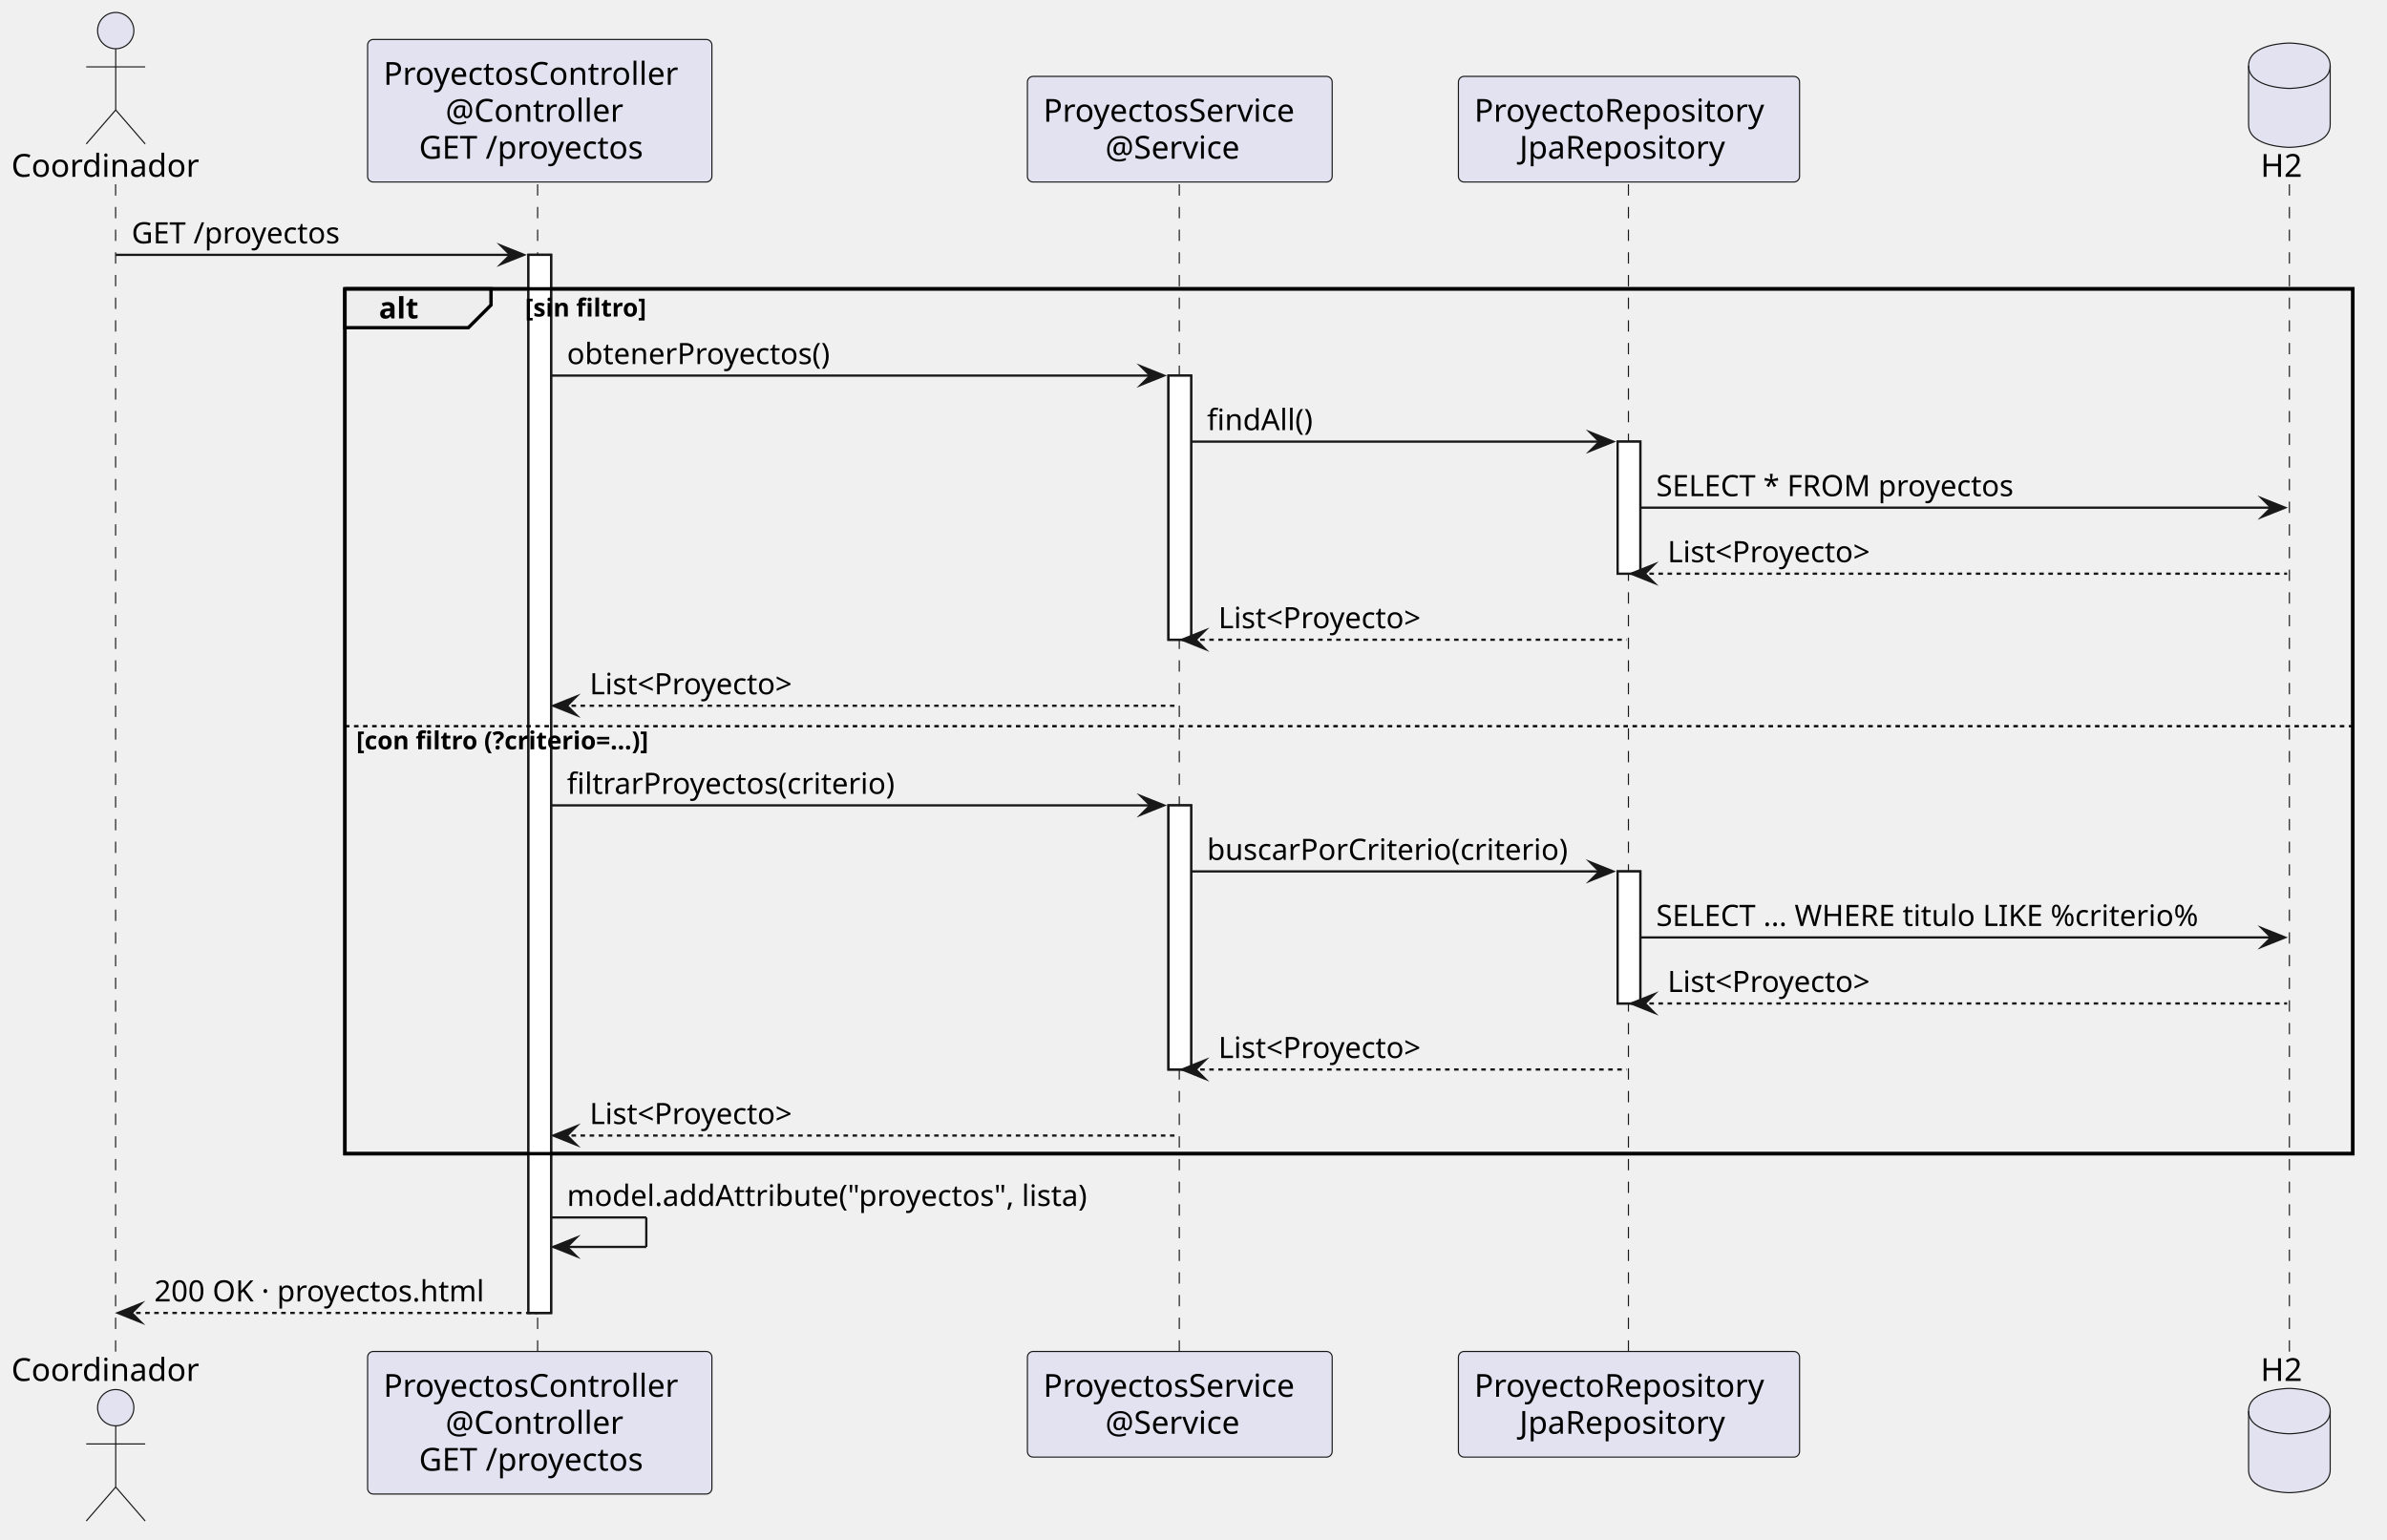
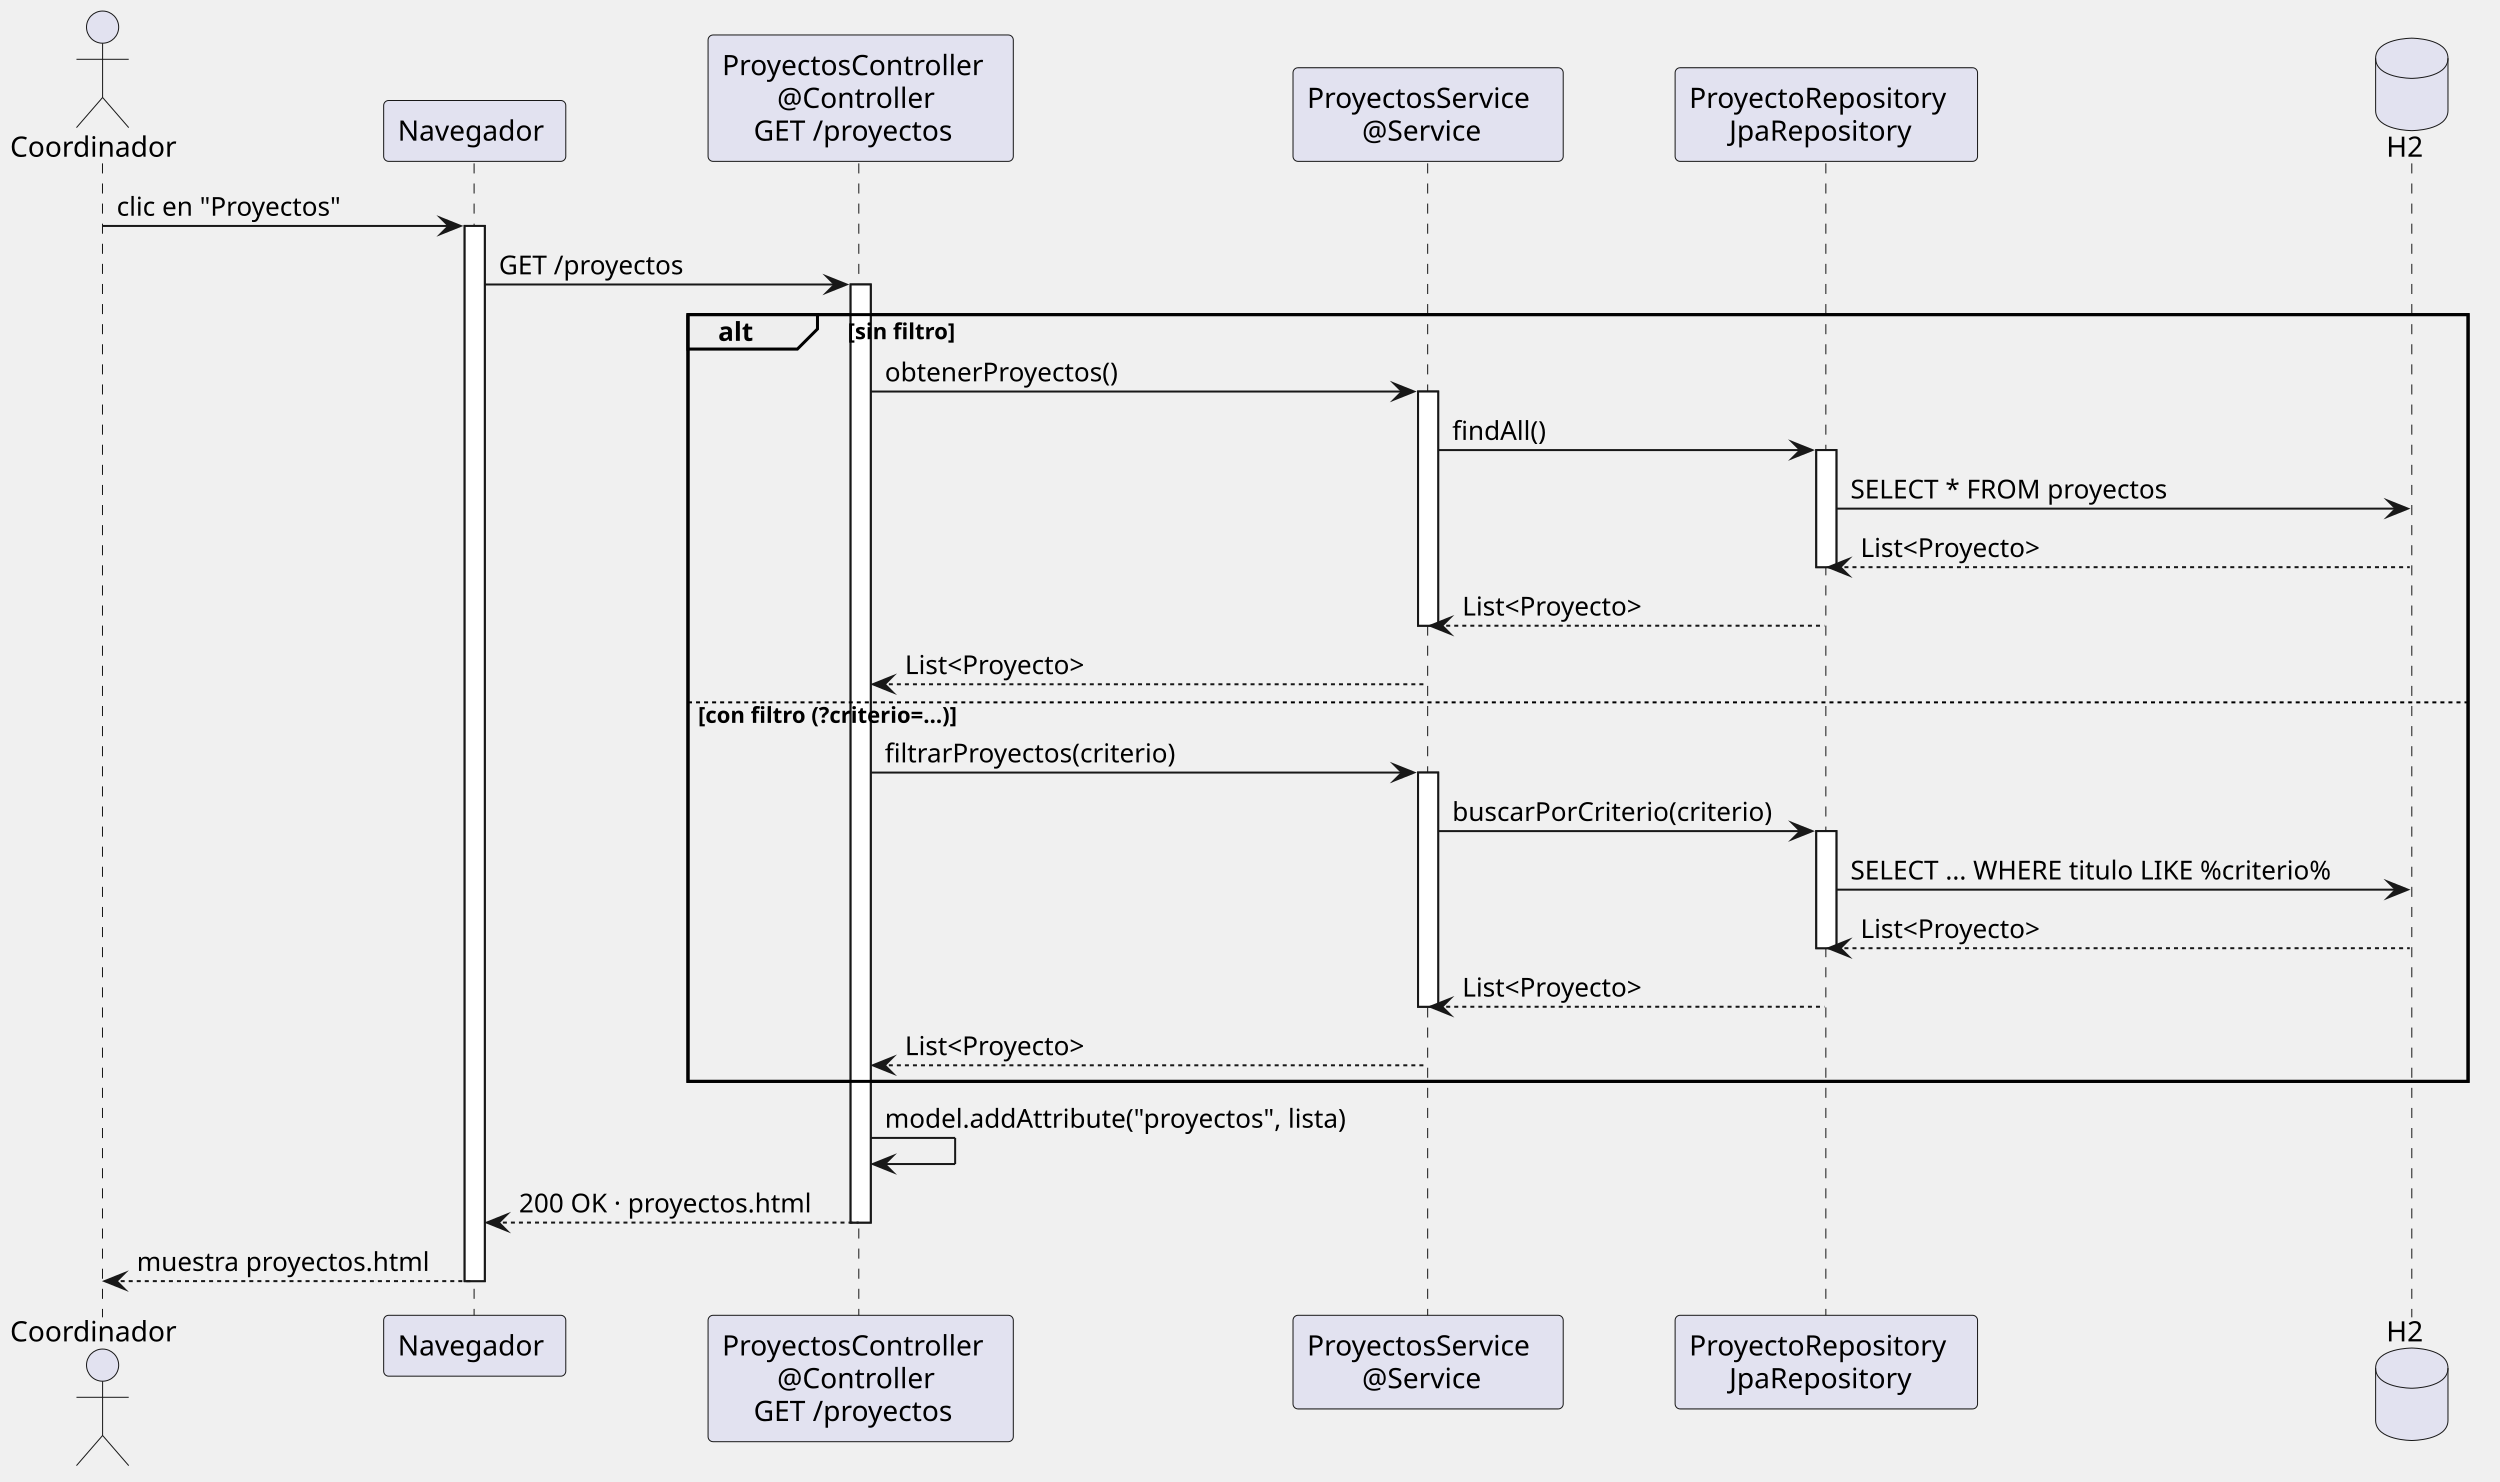
- <svg xmlns="http://www.w3.org/2000/svg" contentStyleType="text/css" data-diagram-type="SEQUENCE" height="679px" preserveAspectRatio="none" style="width:1053px;height:679px;background:#FFFFFF;" version="1.1" viewBox="0 0 1053 679" width="1053px" zoomAndPan="magnify">
+ <svg xmlns="http://www.w3.org/2000/svg" contentStyleType="text/css" data-diagram-type="SEQUENCE" height="737px" preserveAspectRatio="none" style="width:1244px;height:737px;background:#FFFFFF;" version="1.1" viewBox="0 0 1244 737" width="1244px" zoomAndPan="magnify">
  <defs />
  <g>
    <g>
-       <rect fill="#FFFFFF" height="466.797" style="stroke:#181818;stroke-width:1;" width="10" x="233.106" y="112.43" />
-     </g>
-     <g>
-       <rect fill="#FFFFFF" height="116.531" style="stroke:#181818;stroke-width:1;" width="10" x="515.458" y="165.695" />
-     </g>
-     <g>
-       <rect fill="#FFFFFF" height="116.531" style="stroke:#181818;stroke-width:1;" width="10" x="515.458" y="355.297" />
-     </g>
-     <g>
-       <rect fill="#FFFFFF" height="58.266" style="stroke:#181818;stroke-width:1;" width="10" x="713.61" y="194.828" />
-     </g>
-     <g>
-       <rect fill="#FFFFFF" height="58.266" style="stroke:#181818;stroke-width:1;" width="10" x="713.61" y="384.43" />
-     </g>
-     <rect fill="none" height="381.531" style="stroke:#000000;stroke-width:1.5;" width="885.774" x="152.166" y="127.43" />
+       <rect fill="#FFFFFF" height="525.062" style="stroke:#181818;stroke-width:1;" width="10" x="231.221" y="112.43" />
+     </g>
+     <g>
+       <rect fill="#FFFFFF" height="466.797" style="stroke:#181818;stroke-width:1;" width="10" x="423.277" y="141.562" />
+     </g>
+     <g>
+       <rect fill="#FFFFFF" height="116.531" style="stroke:#181818;stroke-width:1;" width="10" x="705.629" y="194.828" />
+     </g>
+     <g>
+       <rect fill="#FFFFFF" height="116.531" style="stroke:#181818;stroke-width:1;" width="10" x="705.629" y="384.43" />
+     </g>
+     <g>
+       <rect fill="#FFFFFF" height="58.266" style="stroke:#181818;stroke-width:1;" width="10" x="903.782" y="223.961" />
+     </g>
+     <g>
+       <rect fill="#FFFFFF" height="58.266" style="stroke:#181818;stroke-width:1;" width="10" x="903.782" y="413.562" />
+     </g>
+     <rect fill="none" height="381.531" style="stroke:#000000;stroke-width:1.5;" width="885.774" x="342.337" y="156.562" />
    <g class="participant-lifeline" data-entity-uid="part1" data-qualified-name="Coord" data-source-line="3" id="part1-lifeline">
      <g>
-         <rect fill="#000000" fill-opacity="0" height="515.93" width="8" x="47.049" y="81.297" />
-         <line style="stroke:#181818;stroke-width:0.5;stroke-dasharray:5,5;" x1="51" x2="51" y1="81.297" y2="597.227" />
-       </g>
-     </g>
-     <g class="participant-lifeline" data-entity-uid="part2" data-qualified-name="Ctrl" data-source-line="4" id="part2-lifeline">
-       <g>
-         <rect fill="#000000" fill-opacity="0" height="515.93" width="8" x="234.106" y="81.297" />
-         <line style="stroke:#181818;stroke-width:0.5;stroke-dasharray:5,5;" x1="237.166" x2="237.166" y1="81.297" y2="597.227" />
-       </g>
-     </g>
-     <g class="participant-lifeline" data-entity-uid="part3" data-qualified-name="Service" data-source-line="5" id="part3-lifeline">
-       <g>
-         <rect fill="#000000" fill-opacity="0" height="515.93" width="8" x="516.458" y="81.297" />
-         <line style="stroke:#181818;stroke-width:0.5;stroke-dasharray:5,5;" x1="520.233" x2="520.233" y1="81.297" y2="597.227" />
-       </g>
-     </g>
-     <g class="participant-lifeline" data-entity-uid="part4" data-qualified-name="Repo" data-source-line="6" id="part4-lifeline">
-       <g>
-         <rect fill="#000000" fill-opacity="0" height="515.93" width="8" x="714.61" y="81.297" />
-         <line style="stroke:#181818;stroke-width:0.5;stroke-dasharray:5,5;" x1="718.367" x2="718.367" y1="81.297" y2="597.227" />
-       </g>
-     </g>
-     <g class="participant-lifeline" data-entity-uid="part5" data-qualified-name="DB" data-source-line="7" id="part5-lifeline">
-       <g>
-         <rect fill="#000000" fill-opacity="0" height="515.93" width="8" x="1005.94" y="81.297" />
-         <line style="stroke:#181818;stroke-width:0.5;stroke-dasharray:5,5;" x1="1009.94" x2="1009.94" y1="81.297" y2="597.227" />
+         <rect fill="#000000" fill-opacity="0" height="574.195" width="8" x="47.049" y="81.297" />
+         <line style="stroke:#181818;stroke-width:0.5;stroke-dasharray:5,5;" x1="51" x2="51" y1="81.297" y2="655.492" />
+       </g>
+     </g>
+     <g class="participant-lifeline" data-entity-uid="part2" data-qualified-name="Nav" data-source-line="4" id="part2-lifeline">
+       <g>
+         <rect fill="#000000" fill-opacity="0" height="574.195" width="8" x="232.221" y="81.297" />
+         <line style="stroke:#181818;stroke-width:0.5;stroke-dasharray:5,5;" x1="235.909" x2="235.909" y1="81.297" y2="655.492" />
+       </g>
+     </g>
+     <g class="participant-lifeline" data-entity-uid="part3" data-qualified-name="Ctrl" data-source-line="5" id="part3-lifeline">
+       <g>
+         <rect fill="#000000" fill-opacity="0" height="574.195" width="8" x="424.277" y="81.297" />
+         <line style="stroke:#181818;stroke-width:0.5;stroke-dasharray:5,5;" x1="427.337" x2="427.337" y1="81.297" y2="655.492" />
+       </g>
+     </g>
+     <g class="participant-lifeline" data-entity-uid="part4" data-qualified-name="Service" data-source-line="6" id="part4-lifeline">
+       <g>
+         <rect fill="#000000" fill-opacity="0" height="574.195" width="8" x="706.629" y="81.297" />
+         <line style="stroke:#181818;stroke-width:0.5;stroke-dasharray:5,5;" x1="710.405" x2="710.405" y1="81.297" y2="655.492" />
+       </g>
+     </g>
+     <g class="participant-lifeline" data-entity-uid="part5" data-qualified-name="Repo" data-source-line="7" id="part5-lifeline">
+       <g>
+         <rect fill="#000000" fill-opacity="0" height="574.195" width="8" x="904.782" y="81.297" />
+         <line style="stroke:#181818;stroke-width:0.5;stroke-dasharray:5,5;" x1="908.539" x2="908.539" y1="81.297" y2="655.492" />
+       </g>
+     </g>
+     <g class="participant-lifeline" data-entity-uid="part6" data-qualified-name="DB" data-source-line="8" id="part6-lifeline">
+       <g>
+         <rect fill="#000000" fill-opacity="0" height="574.195" width="8" x="1196.111" y="81.297" />
+         <line style="stroke:#181818;stroke-width:0.5;stroke-dasharray:5,5;" x1="1200.111" x2="1200.111" y1="81.297" y2="655.492" />
      </g>
    </g>
    <g class="participant participant-head" data-entity-uid="part1" data-qualified-name="Coord" data-source-line="3" id="part1-head">
      <text fill="#000000" font-family="sans-serif" font-size="14" lengthAdjust="spacing" textLength="86.099" x="5" y="77.995">Coordinador</text>
      <ellipse cx="51.049" cy="13.5" fill="#E2E2F0" rx="8" ry="8" style="stroke:#181818;stroke-width:0.5;" />
      <path d="M51.049,21.5 L51.049,48.5 M38.049,29.5 L64.049,29.5 M51.049,48.5 L38.049,63.5 M51.049,48.5 L64.049,63.5" fill="none" style="stroke:#181818;stroke-width:0.5;" />
    </g>
    <g class="participant participant-tail" data-entity-uid="part1" data-qualified-name="Coord" data-source-line="3" id="part1-tail">
-       <text fill="#000000" font-family="sans-serif" font-size="14" lengthAdjust="spacing" textLength="86.099" x="5" y="609.222">Coordinador</text>
-       <ellipse cx="51.049" cy="621.023" fill="#E2E2F0" rx="8" ry="8" style="stroke:#181818;stroke-width:0.5;" />
-       <path d="M51.049,629.023 L51.049,656.023 M38.049,637.023 L64.049,637.023 M51.049,656.023 L38.049,671.023 M51.049,656.023 L64.049,671.023" fill="none" style="stroke:#181818;stroke-width:0.5;" />
-     </g>
-     <g class="participant participant-head" data-entity-uid="part2" data-qualified-name="Ctrl" data-source-line="4" id="part2-head">
-       <rect fill="#E2E2F0" height="62.891" rx="2.5" ry="2.5" style="stroke:#181818;stroke-width:0.5;" width="151.881" x="162.166" y="17.406" />
-       <text fill="#000000" font-family="sans-serif" font-size="14" lengthAdjust="spacing" textLength="137.881" x="169.166" y="37.401">ProyectosController</text>
-       <text fill="#000000" font-family="sans-serif" font-size="14" lengthAdjust="spacing" textLength="83.173" x="196.519" y="53.698">@Controller</text>
-       <text fill="#000000" font-family="sans-serif" font-size="14" lengthAdjust="spacing" textLength="106.565" x="184.823" y="69.995">GET /proyectos</text>
-     </g>
-     <g class="participant participant-tail" data-entity-uid="part2" data-qualified-name="Ctrl" data-source-line="4" id="part2-tail">
-       <rect fill="#E2E2F0" height="62.891" rx="2.5" ry="2.5" style="stroke:#181818;stroke-width:0.5;" width="151.881" x="162.166" y="596.227" />
-       <text fill="#000000" font-family="sans-serif" font-size="14" lengthAdjust="spacing" textLength="137.881" x="169.166" y="616.222">ProyectosController</text>
-       <text fill="#000000" font-family="sans-serif" font-size="14" lengthAdjust="spacing" textLength="83.173" x="196.519" y="632.519">@Controller</text>
-       <text fill="#000000" font-family="sans-serif" font-size="14" lengthAdjust="spacing" textLength="106.565" x="184.823" y="648.815">GET /proyectos</text>
-     </g>
-     <g class="participant participant-head" data-entity-uid="part3" data-qualified-name="Service" data-source-line="5" id="part3-head">
-       <rect fill="#E2E2F0" height="46.594" rx="2.5" ry="2.5" style="stroke:#181818;stroke-width:0.5;" width="134.449" x="453.233" y="33.703" />
-       <text fill="#000000" font-family="sans-serif" font-size="14" lengthAdjust="spacing" textLength="120.449" x="460.233" y="53.698">ProyectosService</text>
-       <text fill="#000000" font-family="sans-serif" font-size="14" lengthAdjust="spacing" textLength="65.741" x="487.587" y="69.995">@Service</text>
-     </g>
-     <g class="participant participant-tail" data-entity-uid="part3" data-qualified-name="Service" data-source-line="5" id="part3-tail">
-       <rect fill="#E2E2F0" height="46.594" rx="2.5" ry="2.5" style="stroke:#181818;stroke-width:0.5;" width="134.449" x="453.233" y="596.227" />
-       <text fill="#000000" font-family="sans-serif" font-size="14" lengthAdjust="spacing" textLength="120.449" x="460.233" y="616.222">ProyectosService</text>
-       <text fill="#000000" font-family="sans-serif" font-size="14" lengthAdjust="spacing" textLength="65.741" x="487.587" y="632.519">@Service</text>
-     </g>
-     <g class="participant participant-head" data-entity-uid="part4" data-qualified-name="Repo" data-source-line="6" id="part4-head">
-       <rect fill="#E2E2F0" height="46.594" rx="2.5" ry="2.5" style="stroke:#181818;stroke-width:0.5;" width="150.486" x="643.367" y="33.703" />
-       <text fill="#000000" font-family="sans-serif" font-size="14" lengthAdjust="spacing" textLength="136.486" x="650.367" y="53.698">ProyectoRepository</text>
-       <text fill="#000000" font-family="sans-serif" font-size="14" lengthAdjust="spacing" textLength="96.667" x="670.277" y="69.995">JpaRepository</text>
-     </g>
-     <g class="participant participant-tail" data-entity-uid="part4" data-qualified-name="Repo" data-source-line="6" id="part4-tail">
-       <rect fill="#E2E2F0" height="46.594" rx="2.5" ry="2.5" style="stroke:#181818;stroke-width:0.5;" width="150.486" x="643.367" y="596.227" />
-       <text fill="#000000" font-family="sans-serif" font-size="14" lengthAdjust="spacing" textLength="136.486" x="650.367" y="616.222">ProyectoRepository</text>
-       <text fill="#000000" font-family="sans-serif" font-size="14" lengthAdjust="spacing" textLength="96.667" x="670.277" y="632.519">JpaRepository</text>
-     </g>
-     <g class="participant participant-head" data-entity-uid="part5" data-qualified-name="DB" data-source-line="7" id="part5-head">
-       <text fill="#000000" font-family="sans-serif" font-size="14" lengthAdjust="spacing" textLength="19.435" x="997.223" y="77.995">H2</text>
-       <path d="M991.94,29 C991.94,19 1009.94,19 1009.94,19 C1009.94,19 1027.94,19 1027.94,29 L1027.94,55 C1027.94,65 1009.94,65 1009.94,65 C1009.94,65 991.94,65 991.94,55 L991.94,29" fill="#E2E2F0" style="stroke:#181818;stroke-width:0.5;" />
-       <path d="M991.94,29 C991.94,39 1009.94,39 1009.94,39 C1009.94,39 1027.94,39 1027.94,29" fill="none" style="stroke:#181818;stroke-width:0.5;" />
-     </g>
-     <g class="participant participant-tail" data-entity-uid="part5" data-qualified-name="DB" data-source-line="7" id="part5-tail">
-       <text fill="#000000" font-family="sans-serif" font-size="14" lengthAdjust="spacing" textLength="19.435" x="997.223" y="609.222">H2</text>
-       <path d="M991.94,622.523 C991.94,612.523 1009.94,612.523 1009.94,612.523 C1009.94,612.523 1027.94,612.523 1027.94,622.523 L1027.94,648.523 C1027.94,658.523 1009.94,658.523 1009.94,658.523 C1009.94,658.523 991.94,658.523 991.94,648.523 L991.94,622.523" fill="#E2E2F0" style="stroke:#181818;stroke-width:0.5;" />
-       <path d="M991.94,622.523 C991.94,632.523 1009.94,632.523 1009.94,632.523 C1009.94,632.523 1027.94,632.523 1027.94,622.523" fill="none" style="stroke:#181818;stroke-width:0.5;" />
-     </g>
-     <g>
-       <rect fill="#FFFFFF" height="466.797" style="stroke:#181818;stroke-width:1;" width="10" x="233.106" y="112.43" />
-     </g>
-     <g>
-       <rect fill="#FFFFFF" height="116.531" style="stroke:#181818;stroke-width:1;" width="10" x="515.458" y="165.695" />
-     </g>
-     <g>
-       <rect fill="#FFFFFF" height="116.531" style="stroke:#181818;stroke-width:1;" width="10" x="515.458" y="355.297" />
-     </g>
-     <g>
-       <rect fill="#FFFFFF" height="58.266" style="stroke:#181818;stroke-width:1;" width="10" x="713.61" y="194.828" />
-     </g>
-     <g>
-       <rect fill="#FFFFFF" height="58.266" style="stroke:#181818;stroke-width:1;" width="10" x="713.61" y="384.43" />
-     </g>
-     <g class="message" data-entity-1="part1" data-entity-2="part2" data-source-line="9" id="msg1">
-       <polygon fill="#181818" points="221.106,108.43,231.106,112.43,221.106,116.43,225.106,112.43" style="stroke:#181818;stroke-width:1;stroke-linejoin:miter;stroke-miterlimit:10;" />
-       <line style="stroke:#181818;stroke-width:1;" x1="51.049" x2="227.106" y1="112.43" y2="112.43" />
-       <text fill="#000000" font-family="sans-serif" font-size="13" lengthAdjust="spacing" textLength="98.954" x="58.049" y="107.364">GET /proyectos</text>
-     </g>
-     <path d="M152.166,127.43 L216.608,127.43 L216.608,134.562 L206.608,144.562 L152.166,144.562 L152.166,127.43" fill="#EEEEEE" style="stroke:#000000;stroke-width:1.5;" />
-     <rect fill="none" height="381.531" style="stroke:#000000;stroke-width:1.5;" width="885.774" x="152.166" y="127.43" />
-     <text fill="#000000" font-family="sans-serif" font-size="13" font-weight="700" lengthAdjust="spacing" textLength="19.443" x="167.166" y="140.497">alt</text>
-     <text fill="#000000" font-family="sans-serif" font-size="11" font-weight="700" lengthAdjust="spacing" textLength="62.6" x="231.608" y="139.64">[sin filtro]</text>
-     <g class="message" data-entity-1="part2" data-entity-2="part3" data-source-line="13" id="msg2">
-       <polygon fill="#181818" points="503.458,161.695,513.458,165.695,503.458,169.695,507.458,165.695" style="stroke:#181818;stroke-width:1;stroke-linejoin:miter;stroke-miterlimit:10;" />
-       <line style="stroke:#181818;stroke-width:1;" x1="243.106" x2="509.458" y1="165.695" y2="165.695" />
-       <text fill="#000000" font-family="sans-serif" font-size="13" lengthAdjust="spacing" textLength="124.827" x="250.106" y="160.629">obtenerProyectos()</text>
-     </g>
-     <g class="message" data-entity-1="part3" data-entity-2="part4" data-source-line="15" id="msg3">
-       <polygon fill="#181818" points="701.61,190.828,711.61,194.828,701.61,198.828,705.61,194.828" style="stroke:#181818;stroke-width:1;stroke-linejoin:miter;stroke-miterlimit:10;" />
-       <line style="stroke:#181818;stroke-width:1;" x1="525.458" x2="707.61" y1="194.828" y2="194.828" />
-       <text fill="#000000" font-family="sans-serif" font-size="13" lengthAdjust="spacing" textLength="50.94" x="532.458" y="189.762">findAll()</text>
-     </g>
-     <g class="message" data-entity-1="part4" data-entity-2="part5" data-source-line="17" id="msg4">
-       <polygon fill="#181818" points="997.94,219.961,1007.94,223.961,997.94,227.961,1001.94,223.961" style="stroke:#181818;stroke-width:1;stroke-linejoin:miter;stroke-miterlimit:10;" />
-       <line style="stroke:#181818;stroke-width:1;" x1="723.61" x2="1003.94" y1="223.961" y2="223.961" />
-       <text fill="#000000" font-family="sans-serif" font-size="13" lengthAdjust="spacing" textLength="170.009" x="730.61" y="218.895">SELECT * FROM proyectos</text>
-     </g>
-     <g class="message" data-entity-1="part5" data-entity-2="part4" data-source-line="18" id="msg5">
-       <polygon fill="#181818" points="729.61,249.094,719.61,253.094,729.61,257.094,725.61,253.094" style="stroke:#181818;stroke-width:1;stroke-linejoin:miter;stroke-miterlimit:10;" />
-       <line style="stroke:#181818;stroke-width:1;stroke-dasharray:2,2;" x1="723.61" x2="1008.94" y1="253.094" y2="253.094" />
-       <text fill="#000000" font-family="sans-serif" font-size="13" lengthAdjust="spacing" textLength="101.537" x="735.61" y="248.028">List&lt;Proyecto&gt;</text>
-     </g>
-     <g class="message" data-entity-1="part4" data-entity-2="part3" data-source-line="20" id="msg6">
-       <polygon fill="#181818" points="531.458,278.227,521.458,282.227,531.458,286.227,527.458,282.227" style="stroke:#181818;stroke-width:1;stroke-linejoin:miter;stroke-miterlimit:10;" />
-       <line style="stroke:#181818;stroke-width:1;stroke-dasharray:2,2;" x1="525.458" x2="717.61" y1="282.227" y2="282.227" />
-       <text fill="#000000" font-family="sans-serif" font-size="13" lengthAdjust="spacing" textLength="101.537" x="537.458" y="277.161">List&lt;Proyecto&gt;</text>
-     </g>
-     <g class="message" data-entity-1="part3" data-entity-2="part2" data-source-line="22" id="msg7">
-       <polygon fill="#181818" points="254.106,307.359,244.106,311.359,254.106,315.359,250.106,311.359" style="stroke:#181818;stroke-width:1;stroke-linejoin:miter;stroke-miterlimit:10;" />
-       <line style="stroke:#181818;stroke-width:1;stroke-dasharray:2,2;" x1="248.106" x2="519.458" y1="311.359" y2="311.359" />
-       <text fill="#000000" font-family="sans-serif" font-size="13" lengthAdjust="spacing" textLength="101.537" x="260.106" y="306.293">List&lt;Proyecto&gt;</text>
-     </g>
-     <line style="stroke:#000000;stroke-width:1;stroke-dasharray:2,2;" x1="152.166" x2="1037.94" y1="320.359" y2="320.359" />
-     <text fill="#000000" font-family="sans-serif" font-size="11" font-weight="700" lengthAdjust="spacing" textLength="153.565" x="157.166" y="330.57">[con filtro (?criterio=...)]</text>
-     <g class="message" data-entity-1="part2" data-entity-2="part3" data-source-line="24" id="msg8">
-       <polygon fill="#181818" points="503.458,351.297,513.458,355.297,503.458,359.297,507.458,355.297" style="stroke:#181818;stroke-width:1;stroke-linejoin:miter;stroke-miterlimit:10;" />
-       <line style="stroke:#181818;stroke-width:1;" x1="243.106" x2="509.458" y1="355.297" y2="355.297" />
-       <text fill="#000000" font-family="sans-serif" font-size="13" lengthAdjust="spacing" textLength="155.606" x="250.106" y="350.231">filtrarProyectos(criterio)</text>
-     </g>
-     <g class="message" data-entity-1="part3" data-entity-2="part4" data-source-line="26" id="msg9">
-       <polygon fill="#181818" points="701.61,380.43,711.61,384.43,701.61,388.43,705.61,384.43" style="stroke:#181818;stroke-width:1;stroke-linejoin:miter;stroke-miterlimit:10;" />
-       <line style="stroke:#181818;stroke-width:1;" x1="525.458" x2="707.61" y1="384.43" y2="384.43" />
-       <text fill="#000000" font-family="sans-serif" font-size="13" lengthAdjust="spacing" textLength="169.152" x="532.458" y="379.364">buscarPorCriterio(criterio)</text>
-     </g>
-     <g class="message" data-entity-1="part4" data-entity-2="part5" data-source-line="28" id="msg10">
-       <polygon fill="#181818" points="997.94,409.562,1007.94,413.562,997.94,417.562,1001.94,413.562" style="stroke:#181818;stroke-width:1;stroke-linejoin:miter;stroke-miterlimit:10;" />
-       <line style="stroke:#181818;stroke-width:1;" x1="723.61" x2="1003.94" y1="413.562" y2="413.562" />
-       <text fill="#000000" font-family="sans-serif" font-size="13" lengthAdjust="spacing" textLength="262.33" x="730.61" y="408.497">SELECT ... WHERE titulo LIKE %criterio%</text>
-     </g>
-     <g class="message" data-entity-1="part5" data-entity-2="part4" data-source-line="29" id="msg11">
-       <polygon fill="#181818" points="729.61,438.695,719.61,442.695,729.61,446.695,725.61,442.695" style="stroke:#181818;stroke-width:1;stroke-linejoin:miter;stroke-miterlimit:10;" />
-       <line style="stroke:#181818;stroke-width:1;stroke-dasharray:2,2;" x1="723.61" x2="1008.94" y1="442.695" y2="442.695" />
-       <text fill="#000000" font-family="sans-serif" font-size="13" lengthAdjust="spacing" textLength="101.537" x="735.61" y="437.629">List&lt;Proyecto&gt;</text>
-     </g>
-     <g class="message" data-entity-1="part4" data-entity-2="part3" data-source-line="31" id="msg12">
-       <polygon fill="#181818" points="531.458,467.828,521.458,471.828,531.458,475.828,527.458,471.828" style="stroke:#181818;stroke-width:1;stroke-linejoin:miter;stroke-miterlimit:10;" />
-       <line style="stroke:#181818;stroke-width:1;stroke-dasharray:2,2;" x1="525.458" x2="717.61" y1="471.828" y2="471.828" />
-       <text fill="#000000" font-family="sans-serif" font-size="13" lengthAdjust="spacing" textLength="101.537" x="537.458" y="466.762">List&lt;Proyecto&gt;</text>
-     </g>
-     <g class="message" data-entity-1="part3" data-entity-2="part2" data-source-line="33" id="msg13">
-       <polygon fill="#181818" points="254.106,496.961,244.106,500.961,254.106,504.961,250.106,500.961" style="stroke:#181818;stroke-width:1;stroke-linejoin:miter;stroke-miterlimit:10;" />
-       <line style="stroke:#181818;stroke-width:1;stroke-dasharray:2,2;" x1="248.106" x2="519.458" y1="500.961" y2="500.961" />
-       <text fill="#000000" font-family="sans-serif" font-size="13" lengthAdjust="spacing" textLength="101.537" x="260.106" y="495.895">List&lt;Proyecto&gt;</text>
-     </g>
-     <g class="message" data-entity-1="part2" data-entity-2="part2" data-source-line="36" id="msg14">
-       <line style="stroke:#181818;stroke-width:1;" x1="243.106" x2="285.106" y1="537.094" y2="537.094" />
-       <line style="stroke:#181818;stroke-width:1;" x1="285.106" x2="285.106" y1="537.094" y2="550.094" />
-       <line style="stroke:#181818;stroke-width:1;" x1="244.106" x2="285.106" y1="550.094" y2="550.094" />
-       <polygon fill="#181818" points="254.106,546.094,244.106,550.094,254.106,554.094,250.106,550.094" style="stroke:#181818;stroke-width:1;stroke-linejoin:miter;stroke-miterlimit:10;" />
-       <text fill="#000000" font-family="sans-serif" font-size="13" lengthAdjust="spacing" textLength="248.352" x="250.106" y="532.028">model.addAttribute("proyectos", lista)</text>
-     </g>
-     <g class="message" data-entity-1="part2" data-entity-2="part1" data-source-line="37" id="msg15">
-       <polygon fill="#181818" points="62.049,575.227,52.049,579.227,62.049,583.227,58.049,579.227" style="stroke:#181818;stroke-width:1;stroke-linejoin:miter;stroke-miterlimit:10;" />
-       <line style="stroke:#181818;stroke-width:1;stroke-dasharray:2,2;" x1="56.049" x2="237.106" y1="579.227" y2="579.227" />
-       <text fill="#000000" font-family="sans-serif" font-size="13" lengthAdjust="spacing" textLength="158.057" x="68.049" y="574.161">200 OK · proyectos.html</text>
+       <text fill="#000000" font-family="sans-serif" font-size="14" lengthAdjust="spacing" textLength="86.099" x="5" y="667.487">Coordinador</text>
+       <ellipse cx="51.049" cy="679.289" fill="#E2E2F0" rx="8" ry="8" style="stroke:#181818;stroke-width:0.5;" />
+       <path d="M51.049,687.289 L51.049,714.289 M38.049,695.289 L64.049,695.289 M51.049,714.289 L38.049,729.289 M51.049,714.289 L64.049,729.289" fill="none" style="stroke:#181818;stroke-width:0.5;" />
+     </g>
+     <g class="participant participant-head" data-entity-uid="part2" data-qualified-name="Nav" data-source-line="4" id="part2-head">
+       <rect fill="#E2E2F0" height="30.297" rx="2.5" ry="2.5" style="stroke:#181818;stroke-width:0.5;" width="90.624" x="190.909" y="50" />
+       <text fill="#000000" font-family="sans-serif" font-size="14" lengthAdjust="spacing" textLength="76.624" x="197.909" y="69.995">Navegador</text>
+     </g>
+     <g class="participant participant-tail" data-entity-uid="part2" data-qualified-name="Nav" data-source-line="4" id="part2-tail">
+       <rect fill="#E2E2F0" height="30.297" rx="2.5" ry="2.5" style="stroke:#181818;stroke-width:0.5;" width="90.624" x="190.909" y="654.492" />
+       <text fill="#000000" font-family="sans-serif" font-size="14" lengthAdjust="spacing" textLength="76.624" x="197.909" y="674.487">Navegador</text>
+     </g>
+     <g class="participant participant-head" data-entity-uid="part3" data-qualified-name="Ctrl" data-source-line="5" id="part3-head">
+       <rect fill="#E2E2F0" height="62.891" rx="2.5" ry="2.5" style="stroke:#181818;stroke-width:0.5;" width="151.881" x="352.337" y="17.406" />
+       <text fill="#000000" font-family="sans-serif" font-size="14" lengthAdjust="spacing" textLength="137.881" x="359.337" y="37.401">ProyectosController</text>
+       <text fill="#000000" font-family="sans-serif" font-size="14" lengthAdjust="spacing" textLength="83.173" x="386.691" y="53.698">@Controller</text>
+       <text fill="#000000" font-family="sans-serif" font-size="14" lengthAdjust="spacing" textLength="106.565" x="374.995" y="69.995">GET /proyectos</text>
+     </g>
+     <g class="participant participant-tail" data-entity-uid="part3" data-qualified-name="Ctrl" data-source-line="5" id="part3-tail">
+       <rect fill="#E2E2F0" height="62.891" rx="2.5" ry="2.5" style="stroke:#181818;stroke-width:0.5;" width="151.881" x="352.337" y="654.492" />
+       <text fill="#000000" font-family="sans-serif" font-size="14" lengthAdjust="spacing" textLength="137.881" x="359.337" y="674.487">ProyectosController</text>
+       <text fill="#000000" font-family="sans-serif" font-size="14" lengthAdjust="spacing" textLength="83.173" x="386.691" y="690.784">@Controller</text>
+       <text fill="#000000" font-family="sans-serif" font-size="14" lengthAdjust="spacing" textLength="106.565" x="374.995" y="707.081">GET /proyectos</text>
+     </g>
+     <g class="participant participant-head" data-entity-uid="part4" data-qualified-name="Service" data-source-line="6" id="part4-head">
+       <rect fill="#E2E2F0" height="46.594" rx="2.5" ry="2.5" style="stroke:#181818;stroke-width:0.5;" width="134.449" x="643.405" y="33.703" />
+       <text fill="#000000" font-family="sans-serif" font-size="14" lengthAdjust="spacing" textLength="120.449" x="650.405" y="53.698">ProyectosService</text>
+       <text fill="#000000" font-family="sans-serif" font-size="14" lengthAdjust="spacing" textLength="65.741" x="677.759" y="69.995">@Service</text>
+     </g>
+     <g class="participant participant-tail" data-entity-uid="part4" data-qualified-name="Service" data-source-line="6" id="part4-tail">
+       <rect fill="#E2E2F0" height="46.594" rx="2.5" ry="2.5" style="stroke:#181818;stroke-width:0.5;" width="134.449" x="643.405" y="654.492" />
+       <text fill="#000000" font-family="sans-serif" font-size="14" lengthAdjust="spacing" textLength="120.449" x="650.405" y="674.487">ProyectosService</text>
+       <text fill="#000000" font-family="sans-serif" font-size="14" lengthAdjust="spacing" textLength="65.741" x="677.759" y="690.784">@Service</text>
+     </g>
+     <g class="participant participant-head" data-entity-uid="part5" data-qualified-name="Repo" data-source-line="7" id="part5-head">
+       <rect fill="#E2E2F0" height="46.594" rx="2.5" ry="2.5" style="stroke:#181818;stroke-width:0.5;" width="150.486" x="833.539" y="33.703" />
+       <text fill="#000000" font-family="sans-serif" font-size="14" lengthAdjust="spacing" textLength="136.486" x="840.539" y="53.698">ProyectoRepository</text>
+       <text fill="#000000" font-family="sans-serif" font-size="14" lengthAdjust="spacing" textLength="96.667" x="860.448" y="69.995">JpaRepository</text>
+     </g>
+     <g class="participant participant-tail" data-entity-uid="part5" data-qualified-name="Repo" data-source-line="7" id="part5-tail">
+       <rect fill="#E2E2F0" height="46.594" rx="2.5" ry="2.5" style="stroke:#181818;stroke-width:0.5;" width="150.486" x="833.539" y="654.492" />
+       <text fill="#000000" font-family="sans-serif" font-size="14" lengthAdjust="spacing" textLength="136.486" x="840.539" y="674.487">ProyectoRepository</text>
+       <text fill="#000000" font-family="sans-serif" font-size="14" lengthAdjust="spacing" textLength="96.667" x="860.448" y="690.784">JpaRepository</text>
+     </g>
+     <g class="participant participant-head" data-entity-uid="part6" data-qualified-name="DB" data-source-line="8" id="part6-head">
+       <text fill="#000000" font-family="sans-serif" font-size="14" lengthAdjust="spacing" textLength="19.435" x="1187.394" y="77.995">H2</text>
+       <path d="M1182.111,29 C1182.111,19 1200.111,19 1200.111,19 C1200.111,19 1218.111,19 1218.111,29 L1218.111,55 C1218.111,65 1200.111,65 1200.111,65 C1200.111,65 1182.111,65 1182.111,55 L1182.111,29" fill="#E2E2F0" style="stroke:#181818;stroke-width:0.5;" />
+       <path d="M1182.111,29 C1182.111,39 1200.111,39 1200.111,39 C1200.111,39 1218.111,39 1218.111,29" fill="none" style="stroke:#181818;stroke-width:0.5;" />
+     </g>
+     <g class="participant participant-tail" data-entity-uid="part6" data-qualified-name="DB" data-source-line="8" id="part6-tail">
+       <text fill="#000000" font-family="sans-serif" font-size="14" lengthAdjust="spacing" textLength="19.435" x="1187.394" y="667.487">H2</text>
+       <path d="M1182.111,680.789 C1182.111,670.789 1200.111,670.789 1200.111,670.789 C1200.111,670.789 1218.111,670.789 1218.111,680.789 L1218.111,706.789 C1218.111,716.789 1200.111,716.789 1200.111,716.789 C1200.111,716.789 1182.111,716.789 1182.111,706.789 L1182.111,680.789" fill="#E2E2F0" style="stroke:#181818;stroke-width:0.5;" />
+       <path d="M1182.111,680.789 C1182.111,690.789 1200.111,690.789 1200.111,690.789 C1200.111,690.789 1218.111,690.789 1218.111,680.789" fill="none" style="stroke:#181818;stroke-width:0.5;" />
+     </g>
+     <g>
+       <rect fill="#FFFFFF" height="525.062" style="stroke:#181818;stroke-width:1;" width="10" x="231.221" y="112.43" />
+     </g>
+     <g>
+       <rect fill="#FFFFFF" height="466.797" style="stroke:#181818;stroke-width:1;" width="10" x="423.277" y="141.562" />
+     </g>
+     <g>
+       <rect fill="#FFFFFF" height="116.531" style="stroke:#181818;stroke-width:1;" width="10" x="705.629" y="194.828" />
+     </g>
+     <g>
+       <rect fill="#FFFFFF" height="116.531" style="stroke:#181818;stroke-width:1;" width="10" x="705.629" y="384.43" />
+     </g>
+     <g>
+       <rect fill="#FFFFFF" height="58.266" style="stroke:#181818;stroke-width:1;" width="10" x="903.782" y="223.961" />
+     </g>
+     <g>
+       <rect fill="#FFFFFF" height="58.266" style="stroke:#181818;stroke-width:1;" width="10" x="903.782" y="413.562" />
+     </g>
+     <g class="message" data-entity-1="part1" data-entity-2="part2" data-source-line="10" id="msg1">
+       <polygon fill="#181818" points="219.221,108.43,229.221,112.43,219.221,116.43,223.221,112.43" style="stroke:#181818;stroke-width:1;stroke-linejoin:miter;stroke-miterlimit:10;" />
+       <line style="stroke:#181818;stroke-width:1;" x1="51.049" x2="225.221" y1="112.43" y2="112.43" />
+       <text fill="#000000" font-family="sans-serif" font-size="13" lengthAdjust="spacing" textLength="121.78" x="58.049" y="107.364">clic en "Proyectos"</text>
+     </g>
+     <g class="message" data-entity-1="part2" data-entity-2="part3" data-source-line="12" id="msg2">
+       <polygon fill="#181818" points="411.277,137.562,421.277,141.562,411.277,145.562,415.277,141.562" style="stroke:#181818;stroke-width:1;stroke-linejoin:miter;stroke-miterlimit:10;" />
+       <line style="stroke:#181818;stroke-width:1;" x1="241.221" x2="417.277" y1="141.562" y2="141.562" />
+       <text fill="#000000" font-family="sans-serif" font-size="13" lengthAdjust="spacing" textLength="98.954" x="248.221" y="136.497">GET /proyectos</text>
+     </g>
+     <path d="M342.337,156.562 L406.78,156.562 L406.78,163.695 L396.78,173.695 L342.337,173.695 L342.337,156.562" fill="#EEEEEE" style="stroke:#000000;stroke-width:1.5;" />
+     <rect fill="none" height="381.531" style="stroke:#000000;stroke-width:1.5;" width="885.774" x="342.337" y="156.562" />
+     <text fill="#000000" font-family="sans-serif" font-size="13" font-weight="700" lengthAdjust="spacing" textLength="19.443" x="357.337" y="169.629">alt</text>
+     <text fill="#000000" font-family="sans-serif" font-size="11" font-weight="700" lengthAdjust="spacing" textLength="62.6" x="421.78" y="168.773">[sin filtro]</text>
+     <g class="message" data-entity-1="part3" data-entity-2="part4" data-source-line="16" id="msg3">
+       <polygon fill="#181818" points="693.629,190.828,703.629,194.828,693.629,198.828,697.629,194.828" style="stroke:#181818;stroke-width:1;stroke-linejoin:miter;stroke-miterlimit:10;" />
+       <line style="stroke:#181818;stroke-width:1;" x1="433.277" x2="699.629" y1="194.828" y2="194.828" />
+       <text fill="#000000" font-family="sans-serif" font-size="13" lengthAdjust="spacing" textLength="124.827" x="440.277" y="189.762">obtenerProyectos()</text>
+     </g>
+     <g class="message" data-entity-1="part4" data-entity-2="part5" data-source-line="18" id="msg4">
+       <polygon fill="#181818" points="891.782,219.961,901.782,223.961,891.782,227.961,895.782,223.961" style="stroke:#181818;stroke-width:1;stroke-linejoin:miter;stroke-miterlimit:10;" />
+       <line style="stroke:#181818;stroke-width:1;" x1="715.629" x2="897.782" y1="223.961" y2="223.961" />
+       <text fill="#000000" font-family="sans-serif" font-size="13" lengthAdjust="spacing" textLength="50.94" x="722.629" y="218.895">findAll()</text>
+     </g>
+     <g class="message" data-entity-1="part5" data-entity-2="part6" data-source-line="20" id="msg5">
+       <polygon fill="#181818" points="1188.111,249.094,1198.111,253.094,1188.111,257.094,1192.111,253.094" style="stroke:#181818;stroke-width:1;stroke-linejoin:miter;stroke-miterlimit:10;" />
+       <line style="stroke:#181818;stroke-width:1;" x1="913.782" x2="1194.111" y1="253.094" y2="253.094" />
+       <text fill="#000000" font-family="sans-serif" font-size="13" lengthAdjust="spacing" textLength="170.009" x="920.782" y="248.028">SELECT * FROM proyectos</text>
+     </g>
+     <g class="message" data-entity-1="part6" data-entity-2="part5" data-source-line="21" id="msg6">
+       <polygon fill="#181818" points="919.782,278.227,909.782,282.227,919.782,286.227,915.782,282.227" style="stroke:#181818;stroke-width:1;stroke-linejoin:miter;stroke-miterlimit:10;" />
+       <line style="stroke:#181818;stroke-width:1;stroke-dasharray:2,2;" x1="913.782" x2="1199.111" y1="282.227" y2="282.227" />
+       <text fill="#000000" font-family="sans-serif" font-size="13" lengthAdjust="spacing" textLength="101.537" x="925.782" y="277.161">List&lt;Proyecto&gt;</text>
+     </g>
+     <g class="message" data-entity-1="part5" data-entity-2="part4" data-source-line="23" id="msg7">
+       <polygon fill="#181818" points="721.629,307.359,711.629,311.359,721.629,315.359,717.629,311.359" style="stroke:#181818;stroke-width:1;stroke-linejoin:miter;stroke-miterlimit:10;" />
+       <line style="stroke:#181818;stroke-width:1;stroke-dasharray:2,2;" x1="715.629" x2="907.782" y1="311.359" y2="311.359" />
+       <text fill="#000000" font-family="sans-serif" font-size="13" lengthAdjust="spacing" textLength="101.537" x="727.629" y="306.293">List&lt;Proyecto&gt;</text>
+     </g>
+     <g class="message" data-entity-1="part4" data-entity-2="part3" data-source-line="25" id="msg8">
+       <polygon fill="#181818" points="444.277,336.492,434.277,340.492,444.277,344.492,440.277,340.492" style="stroke:#181818;stroke-width:1;stroke-linejoin:miter;stroke-miterlimit:10;" />
+       <line style="stroke:#181818;stroke-width:1;stroke-dasharray:2,2;" x1="438.277" x2="709.629" y1="340.492" y2="340.492" />
+       <text fill="#000000" font-family="sans-serif" font-size="13" lengthAdjust="spacing" textLength="101.537" x="450.277" y="335.426">List&lt;Proyecto&gt;</text>
+     </g>
+     <line style="stroke:#000000;stroke-width:1;stroke-dasharray:2,2;" x1="342.337" x2="1228.111" y1="349.492" y2="349.492" />
+     <text fill="#000000" font-family="sans-serif" font-size="11" font-weight="700" lengthAdjust="spacing" textLength="153.565" x="347.337" y="359.703">[con filtro (?criterio=...)]</text>
+     <g class="message" data-entity-1="part3" data-entity-2="part4" data-source-line="27" id="msg9">
+       <polygon fill="#181818" points="693.629,380.43,703.629,384.43,693.629,388.43,697.629,384.43" style="stroke:#181818;stroke-width:1;stroke-linejoin:miter;stroke-miterlimit:10;" />
+       <line style="stroke:#181818;stroke-width:1;" x1="433.277" x2="699.629" y1="384.43" y2="384.43" />
+       <text fill="#000000" font-family="sans-serif" font-size="13" lengthAdjust="spacing" textLength="155.606" x="440.277" y="379.364">filtrarProyectos(criterio)</text>
+     </g>
+     <g class="message" data-entity-1="part4" data-entity-2="part5" data-source-line="29" id="msg10">
+       <polygon fill="#181818" points="891.782,409.562,901.782,413.562,891.782,417.562,895.782,413.562" style="stroke:#181818;stroke-width:1;stroke-linejoin:miter;stroke-miterlimit:10;" />
+       <line style="stroke:#181818;stroke-width:1;" x1="715.629" x2="897.782" y1="413.562" y2="413.562" />
+       <text fill="#000000" font-family="sans-serif" font-size="13" lengthAdjust="spacing" textLength="169.152" x="722.629" y="408.497">buscarPorCriterio(criterio)</text>
+     </g>
+     <g class="message" data-entity-1="part5" data-entity-2="part6" data-source-line="31" id="msg11">
+       <polygon fill="#181818" points="1188.111,438.695,1198.111,442.695,1188.111,446.695,1192.111,442.695" style="stroke:#181818;stroke-width:1;stroke-linejoin:miter;stroke-miterlimit:10;" />
+       <line style="stroke:#181818;stroke-width:1;" x1="913.782" x2="1194.111" y1="442.695" y2="442.695" />
+       <text fill="#000000" font-family="sans-serif" font-size="13" lengthAdjust="spacing" textLength="262.33" x="920.782" y="437.629">SELECT ... WHERE titulo LIKE %criterio%</text>
+     </g>
+     <g class="message" data-entity-1="part6" data-entity-2="part5" data-source-line="32" id="msg12">
+       <polygon fill="#181818" points="919.782,467.828,909.782,471.828,919.782,475.828,915.782,471.828" style="stroke:#181818;stroke-width:1;stroke-linejoin:miter;stroke-miterlimit:10;" />
+       <line style="stroke:#181818;stroke-width:1;stroke-dasharray:2,2;" x1="913.782" x2="1199.111" y1="471.828" y2="471.828" />
+       <text fill="#000000" font-family="sans-serif" font-size="13" lengthAdjust="spacing" textLength="101.537" x="925.782" y="466.762">List&lt;Proyecto&gt;</text>
+     </g>
+     <g class="message" data-entity-1="part5" data-entity-2="part4" data-source-line="34" id="msg13">
+       <polygon fill="#181818" points="721.629,496.961,711.629,500.961,721.629,504.961,717.629,500.961" style="stroke:#181818;stroke-width:1;stroke-linejoin:miter;stroke-miterlimit:10;" />
+       <line style="stroke:#181818;stroke-width:1;stroke-dasharray:2,2;" x1="715.629" x2="907.782" y1="500.961" y2="500.961" />
+       <text fill="#000000" font-family="sans-serif" font-size="13" lengthAdjust="spacing" textLength="101.537" x="727.629" y="495.895">List&lt;Proyecto&gt;</text>
+     </g>
+     <g class="message" data-entity-1="part4" data-entity-2="part3" data-source-line="36" id="msg14">
+       <polygon fill="#181818" points="444.277,526.094,434.277,530.094,444.277,534.094,440.277,530.094" style="stroke:#181818;stroke-width:1;stroke-linejoin:miter;stroke-miterlimit:10;" />
+       <line style="stroke:#181818;stroke-width:1;stroke-dasharray:2,2;" x1="438.277" x2="709.629" y1="530.094" y2="530.094" />
+       <text fill="#000000" font-family="sans-serif" font-size="13" lengthAdjust="spacing" textLength="101.537" x="450.277" y="525.028">List&lt;Proyecto&gt;</text>
+     </g>
+     <g class="message" data-entity-1="part3" data-entity-2="part3" data-source-line="39" id="msg15">
+       <line style="stroke:#181818;stroke-width:1;" x1="433.277" x2="475.277" y1="566.227" y2="566.227" />
+       <line style="stroke:#181818;stroke-width:1;" x1="475.277" x2="475.277" y1="566.227" y2="579.227" />
+       <line style="stroke:#181818;stroke-width:1;" x1="434.277" x2="475.277" y1="579.227" y2="579.227" />
+       <polygon fill="#181818" points="444.277,575.227,434.277,579.227,444.277,583.227,440.277,579.227" style="stroke:#181818;stroke-width:1;stroke-linejoin:miter;stroke-miterlimit:10;" />
+       <text fill="#000000" font-family="sans-serif" font-size="13" lengthAdjust="spacing" textLength="248.352" x="440.277" y="561.161">model.addAttribute("proyectos", lista)</text>
+     </g>
+     <g class="message" data-entity-1="part3" data-entity-2="part2" data-source-line="40" id="msg16">
+       <polygon fill="#181818" points="252.221,604.359,242.221,608.359,252.221,612.359,248.221,608.359" style="stroke:#181818;stroke-width:1;stroke-linejoin:miter;stroke-miterlimit:10;" />
+       <line style="stroke:#181818;stroke-width:1;stroke-dasharray:2,2;" x1="246.221" x2="427.277" y1="608.359" y2="608.359" />
+       <text fill="#000000" font-family="sans-serif" font-size="13" lengthAdjust="spacing" textLength="158.057" x="258.221" y="603.293">200 OK · proyectos.html</text>
+     </g>
+     <g class="message" data-entity-1="part2" data-entity-2="part1" data-source-line="42" id="msg17">
+       <polygon fill="#181818" points="62.049,633.492,52.049,637.492,62.049,641.492,58.049,637.492" style="stroke:#181818;stroke-width:1;stroke-linejoin:miter;stroke-miterlimit:10;" />
+       <line style="stroke:#181818;stroke-width:1;stroke-dasharray:2,2;" x1="56.049" x2="235.221" y1="637.492" y2="637.492" />
+       <text fill="#000000" font-family="sans-serif" font-size="13" lengthAdjust="spacing" textLength="156.171" x="68.049" y="632.426">muestra proyectos.html</text>
    </g>
  </g>
</svg>
